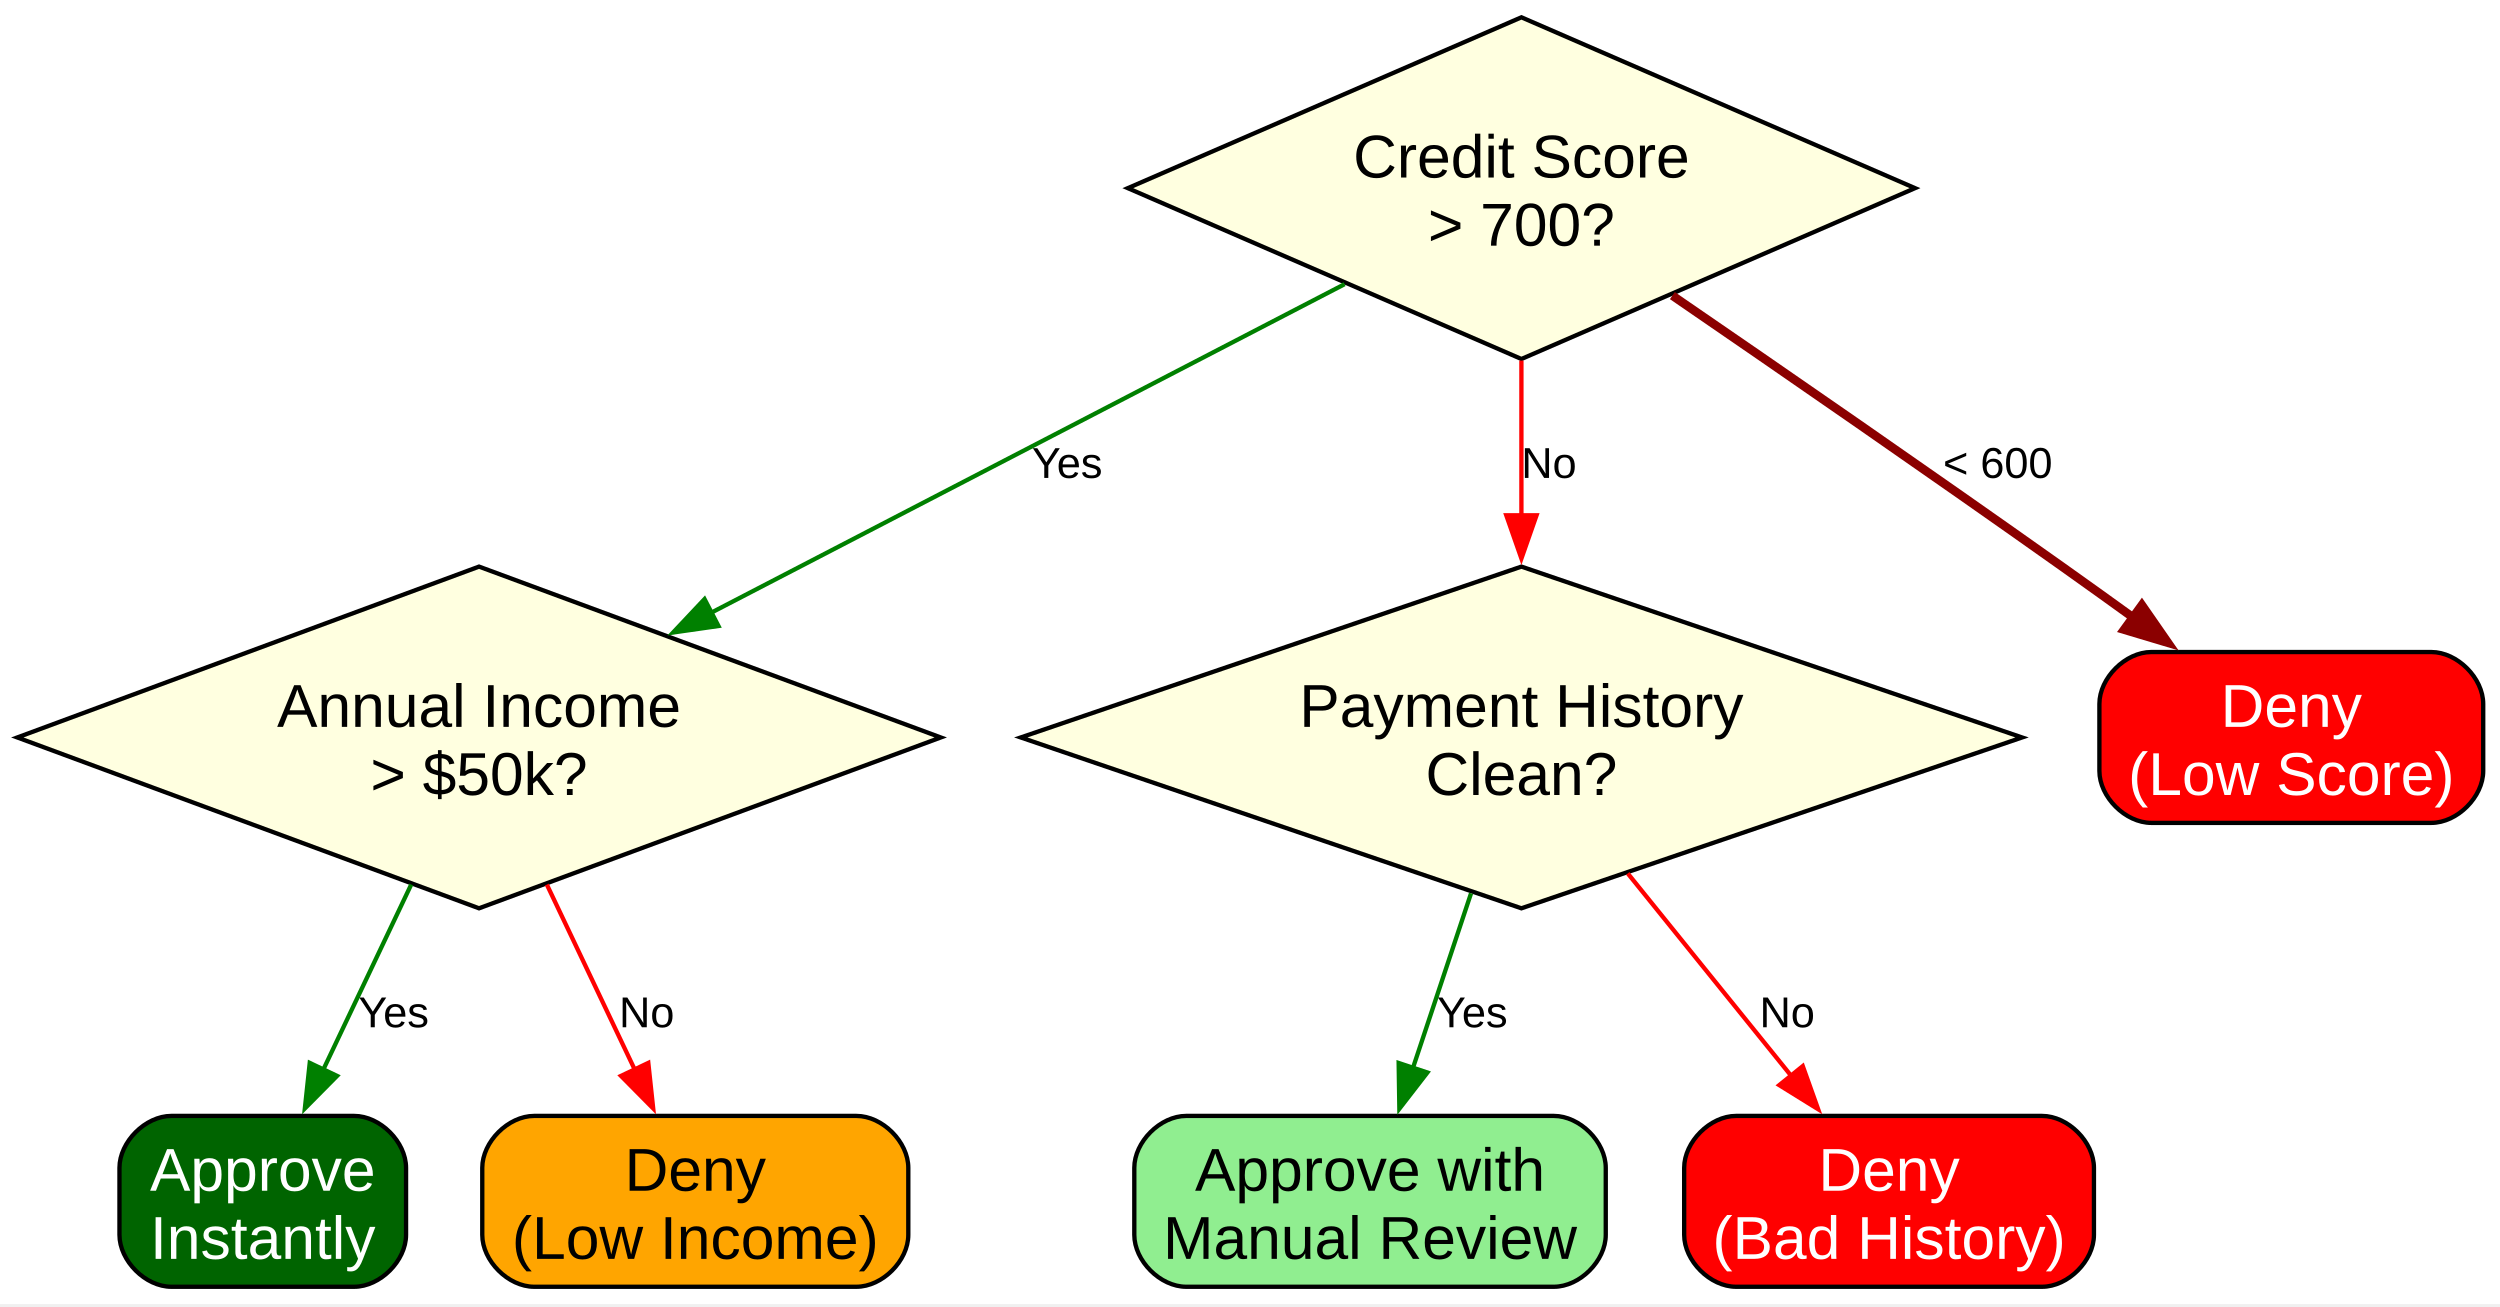
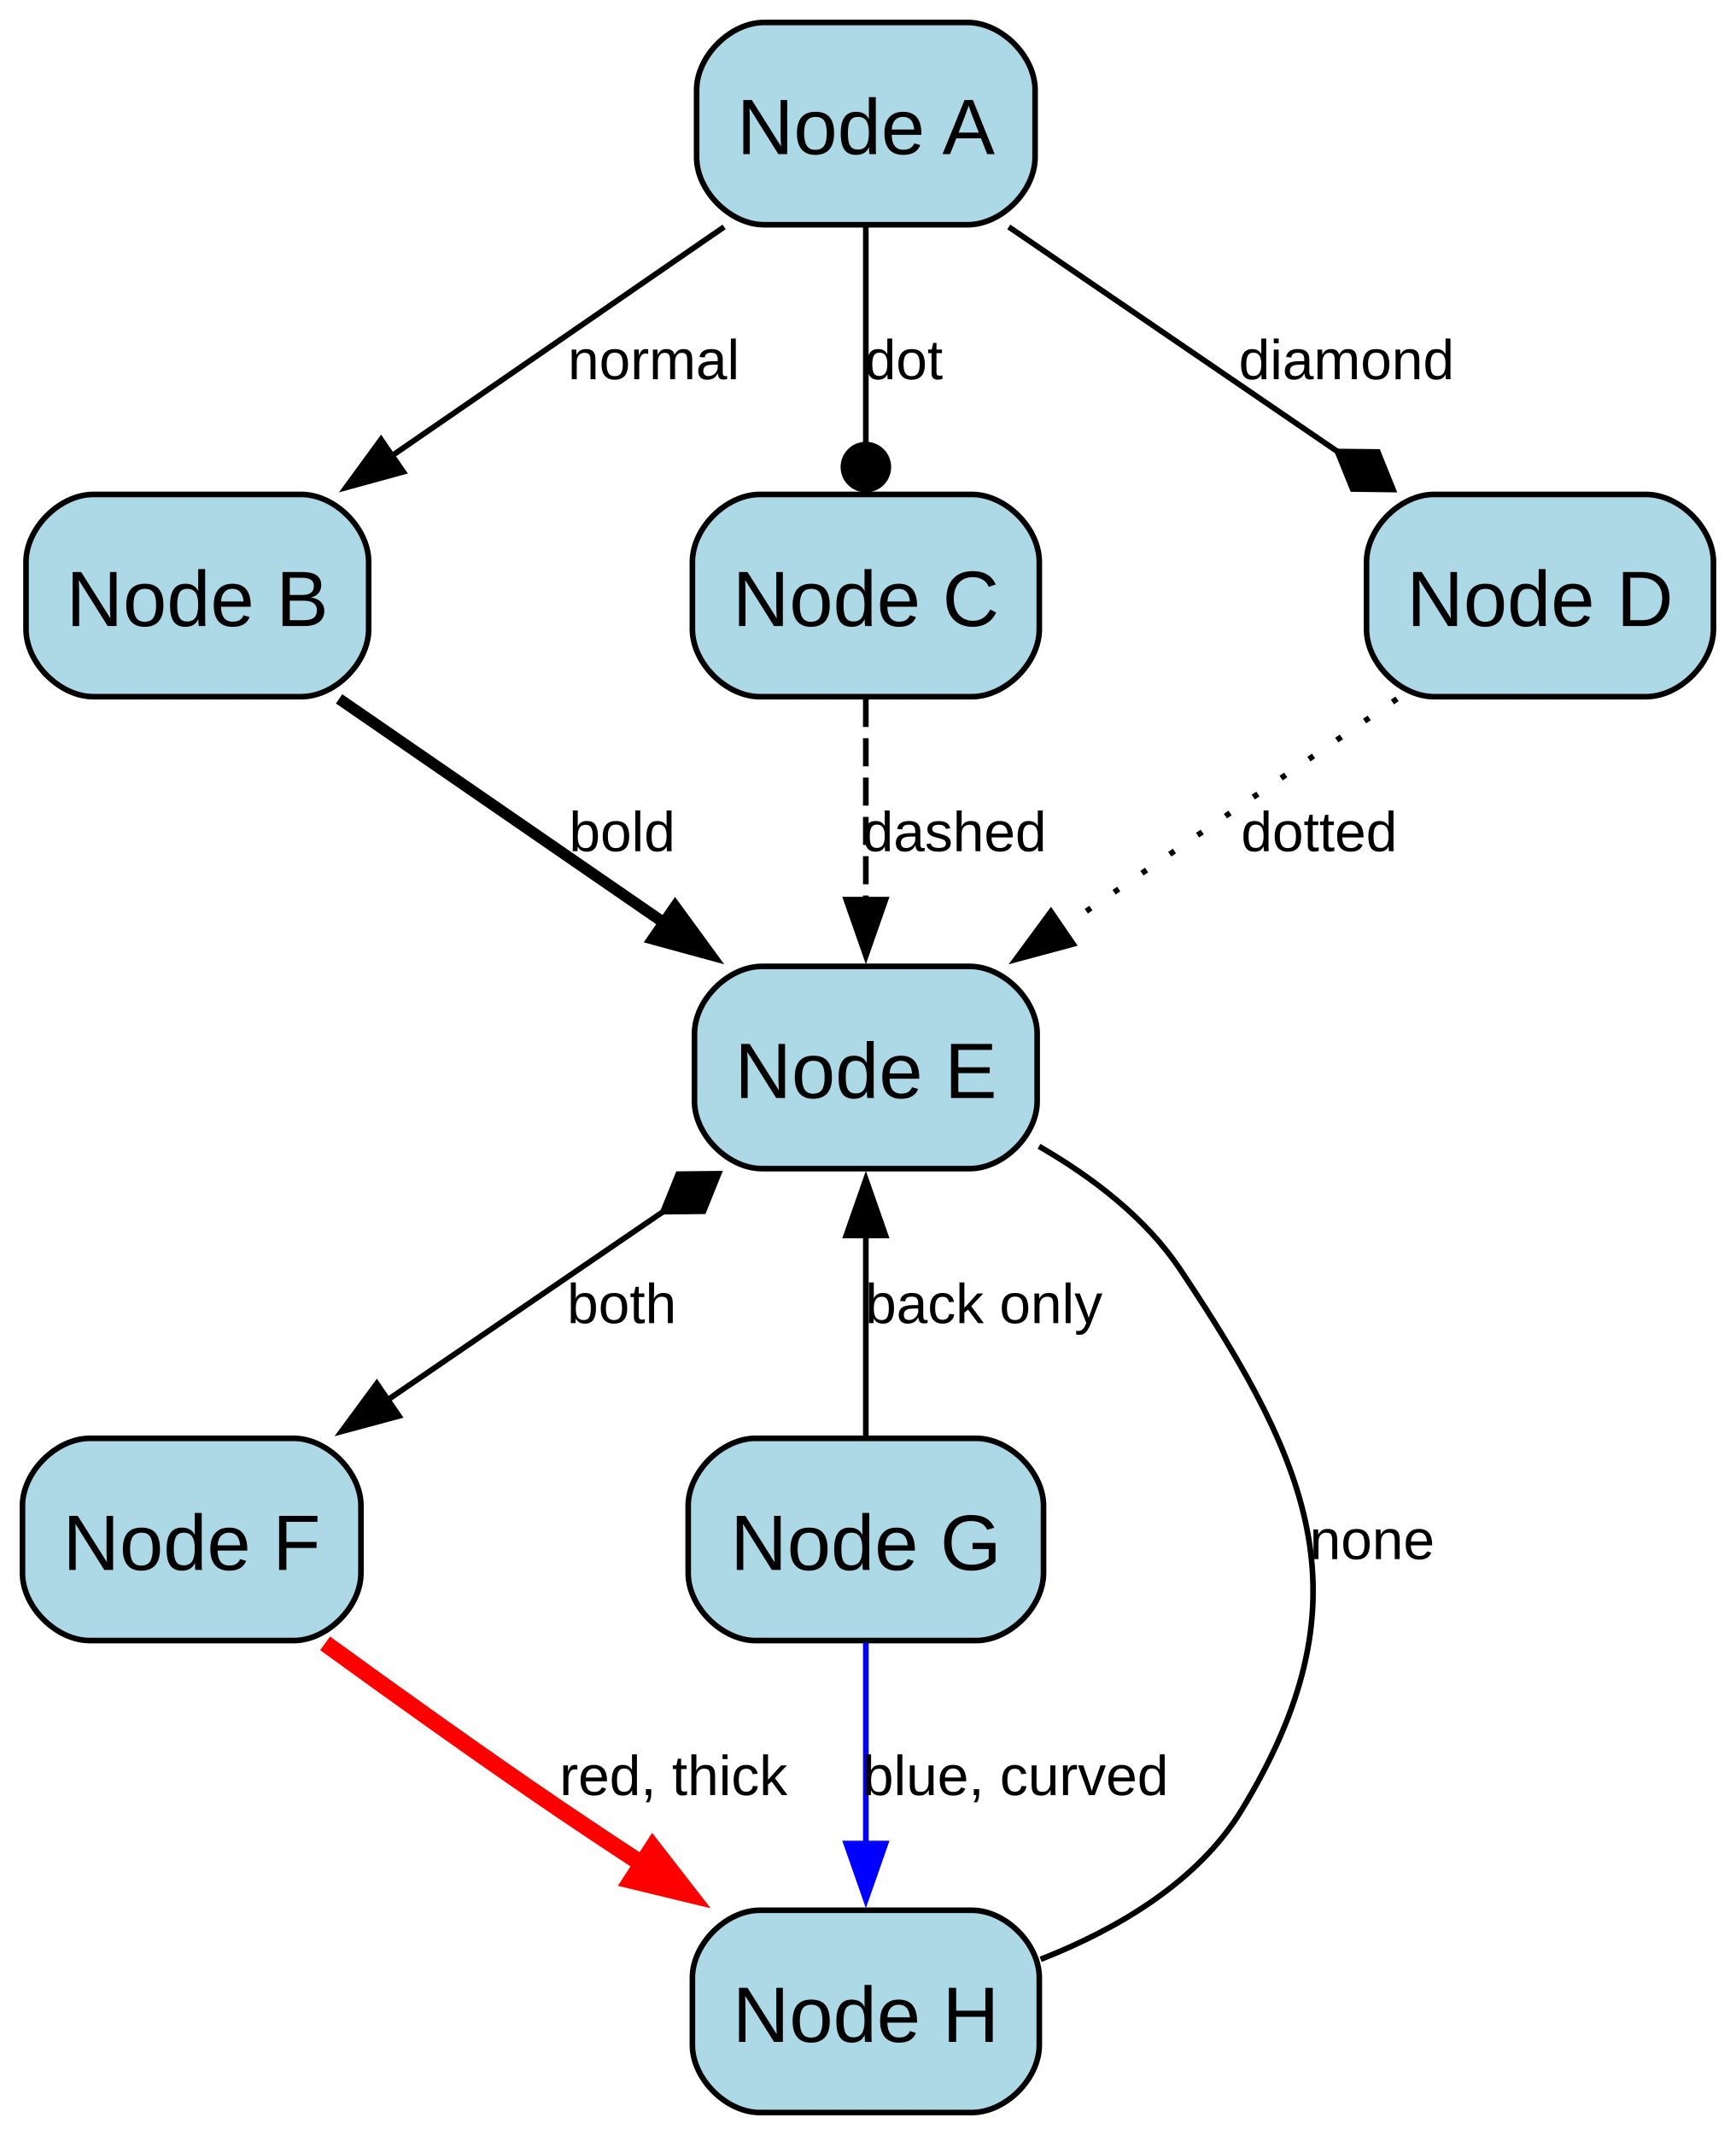
- <svg xmlns="http://www.w3.org/2000/svg" width="578pt" height="302pt" viewBox="0.00 0.00 578.00 302.00">
-   <g id="graph0" class="graph" transform="scale(1 1) rotate(0) translate(4 297.5)">
-     <polygon fill="white" stroke="none" points="-4,4 -4,-297.5 574.12,-297.5 574.12,4 -4,4" />
+ <svg xmlns="http://www.w3.org/2000/svg" width="309pt" height="380pt" viewBox="0.00 0.00 309.00 380.00">
+   <g id="graph0" class="graph" transform="scale(1 1) rotate(0) translate(4 376)">
+     <polygon fill="white" stroke="none" points="-4,4 -4,-376 305,-376 305,4 -4,4" />
    <g id="node1" class="node">
-       <polygon fill="lightyellow" stroke="black" points="347.75,-293.5 256.75,-254 347.75,-214.5 438.75,-254 347.75,-293.5" />
-       <text xml:space="preserve" text-anchor="middle" x="347.75" y="-256.45" font-family="Arial" font-size="14.00">Credit Score</text>
-       <text xml:space="preserve" text-anchor="middle" x="347.75" y="-240.7" font-family="Arial" font-size="14.00">&gt; 700?</text>
+       <path fill="lightblue" stroke="black" d="M168.25,-372C168.25,-372 132,-372 132,-372 126,-372 120,-366 120,-360 120,-360 120,-348 120,-348 120,-342 126,-336 132,-336 132,-336 168.25,-336 168.25,-336 174.25,-336 180.25,-342 180.25,-348 180.25,-348 180.25,-360 180.25,-360 180.25,-366 174.25,-372 168.25,-372" />
+       <text xml:space="preserve" text-anchor="middle" x="150.12" y="-348.57" font-family="Arial" font-size="14.00">Node A</text>
    </g>
    <g id="node2" class="node">
-       <polygon fill="lightyellow" stroke="black" points="106.75,-166.5 0,-127 106.75,-87.5 213.5,-127 106.75,-166.5" />
-       <text xml:space="preserve" text-anchor="middle" x="106.75" y="-129.45" font-family="Arial" font-size="14.00">Annual Income</text>
-       <text xml:space="preserve" text-anchor="middle" x="106.75" y="-113.7" font-family="Arial" font-size="14.00">&gt; $50k?</text>
+       <path fill="lightblue" stroke="black" d="M49.62,-288C49.62,-288 12.62,-288 12.62,-288 6.62,-288 0.63,-282 0.63,-276 0.63,-276 0.63,-264 0.63,-264 0.63,-258 6.63,-252 12.63,-252 12.63,-252 49.62,-252 49.62,-252 55.62,-252 61.62,-258 61.62,-264 61.62,-264 61.62,-276 61.62,-276 61.62,-282 55.62,-288 49.62,-288" />
+       <text xml:space="preserve" text-anchor="middle" x="31.12" y="-264.57" font-family="Arial" font-size="14.00">Node B</text>
    </g>
    <g id="edge1" class="edge">
-       <path fill="none" stroke="green" d="M306.87,-231.8C266.5,-210.86 204.56,-178.73 160.29,-155.77" />
-       <polygon fill="green" stroke="green" points="162.11,-152.77 151.62,-151.27 158.89,-158.99 162.11,-152.77" />
-       <text xml:space="preserve" text-anchor="middle" x="242.73" y="-187" font-family="Arial" font-size="10.00">Yes</text>
+       <path fill="none" stroke="black" d="M124.89,-335.61C107.69,-323.76 84.7,-307.92 65.79,-294.89" />
+       <polygon fill="black" stroke="black" points="67.79,-292.02 57.57,-289.22 63.82,-297.78 67.79,-292.02" />
+       <text xml:space="preserve" text-anchor="middle" x="112.37" y="-308.5" font-family="Arial" font-size="10.00">normal</text>
    </g>
    <g id="node3" class="node">
-       <polygon fill="lightyellow" stroke="black" points="347.75,-166.5 232,-127 347.75,-87.5 463.5,-127 347.75,-166.5" />
-       <text xml:space="preserve" text-anchor="middle" x="347.75" y="-129.45" font-family="Arial" font-size="14.00">Payment History</text>
-       <text xml:space="preserve" text-anchor="middle" x="347.75" y="-113.7" font-family="Arial" font-size="14.00">Clean?</text>
+       <path fill="lightblue" stroke="black" d="M169,-288C169,-288 131.25,-288 131.25,-288 125.25,-288 119.25,-282 119.25,-276 119.25,-276 119.25,-264 119.25,-264 119.25,-258 125.25,-252 131.25,-252 131.25,-252 169,-252 169,-252 175,-252 181,-258 181,-264 181,-264 181,-276 181,-276 181,-282 175,-288 169,-288" />
+       <text xml:space="preserve" text-anchor="middle" x="150.12" y="-264.57" font-family="Arial" font-size="14.00">Node C</text>
    </g>
    <g id="edge2" class="edge">
-       <path fill="none" stroke="red" d="M347.75,-214.13C347.75,-202.73 347.75,-190.09 347.75,-178.09" />
-       <polygon fill="red" stroke="red" points="351.25,-178.36 347.75,-168.36 344.25,-178.36 351.25,-178.36" />
-       <text xml:space="preserve" text-anchor="middle" x="354.12" y="-187" font-family="Arial" font-size="10.00">No</text>
+       <path fill="none" stroke="black" d="M150.12,-335.61C150.12,-324.41 150.12,-309.65 150.12,-297.06" />
+       <ellipse fill="black" stroke="black" cx="150.13" cy="-292.87" rx="4" ry="4" />
+       <text xml:space="preserve" text-anchor="middle" x="156.88" y="-308.5" font-family="Arial" font-size="10.00">dot</text>
+     </g>
+     <g id="node4" class="node">
+       <path fill="lightblue" stroke="black" d="M289,-288C289,-288 251.25,-288 251.25,-288 245.25,-288 239.25,-282 239.25,-276 239.25,-276 239.25,-264 239.25,-264 239.25,-258 245.25,-252 251.25,-252 251.25,-252 289,-252 289,-252 295,-252 301,-258 301,-264 301,-264 301,-276 301,-276 301,-282 295,-288 289,-288" />
+       <text xml:space="preserve" text-anchor="middle" x="270.12" y="-264.57" font-family="Arial" font-size="14.00">Node D</text>
+     </g>
+     <g id="edge3" class="edge">
+       <path fill="none" stroke="black" d="M175.57,-335.61C192.6,-323.98 215.25,-308.5 234.11,-295.61" />
+       <polygon fill="black" stroke="black" points="234.06,-295.64 236.76,-288.96 243.97,-288.87 241.27,-295.56 234.06,-295.64" />
+       <text xml:space="preserve" text-anchor="middle" x="235.68" y="-308.5" font-family="Arial" font-size="10.00">diamond</text>
+     </g>
+     <g id="node5" class="node">
+       <path fill="lightblue" stroke="black" d="M168.62,-204C168.62,-204 131.62,-204 131.62,-204 125.62,-204 119.62,-198 119.62,-192 119.62,-192 119.62,-180 119.62,-180 119.62,-174 125.62,-168 131.62,-168 131.62,-168 168.62,-168 168.62,-168 174.62,-168 180.62,-174 180.62,-180 180.62,-180 180.62,-192 180.62,-192 180.62,-198 174.62,-204 168.62,-204" />
+       <text xml:space="preserve" text-anchor="middle" x="150.12" y="-180.57" font-family="Arial" font-size="14.00">Node E</text>
+     </g>
+     <g id="edge4" class="edge">
+       <path fill="none" stroke="black" stroke-width="2" d="M56.36,-251.61C73.24,-239.98 95.71,-224.5 114.41,-211.61" />
+       <polygon fill="black" stroke="black" stroke-width="2" points="116.18,-214.64 122.43,-206.08 112.21,-208.87 116.18,-214.64" />
+       <text xml:space="preserve" text-anchor="middle" x="106.75" y="-224.5" font-family="Arial" font-size="10.00">bold</text>
+     </g>
+     <g id="edge5" class="edge">
+       <path fill="none" stroke="black" stroke-dasharray="5,2" d="M150.12,-251.61C150.12,-241.17 150.12,-227.64 150.12,-215.66" />
+       <polygon fill="black" stroke="black" points="153.63,-215.88 150.13,-205.88 146.63,-215.88 153.63,-215.88" />
+       <text xml:space="preserve" text-anchor="middle" x="165.88" y="-224.5" font-family="Arial" font-size="10.00">dashed</text>
+     </g>
+     <g id="edge6" class="edge">
+       <path fill="none" stroke="black" stroke-dasharray="1,5" d="M244.68,-251.61C227.25,-239.71 203.94,-223.77 184.82,-210.71" />
+       <polygon fill="black" stroke="black" points="187.02,-207.97 176.79,-205.22 183.07,-213.75 187.02,-207.97" />
+       <text xml:space="preserve" text-anchor="middle" x="230.81" y="-224.5" font-family="Arial" font-size="10.00">dotted</text>
+     </g>
+     <g id="node6" class="node">
+       <path fill="lightblue" stroke="black" d="M48.25,-120C48.25,-120 12,-120 12,-120 6,-120 0,-114 0,-108 0,-108 0,-96 0,-96 0,-90 6,-84 12,-84 12,-84 48.25,-84 48.25,-84 54.25,-84 60.25,-90 60.25,-96 60.25,-96 60.25,-108 60.25,-108 60.25,-114 54.25,-120 48.25,-120" />
+       <text xml:space="preserve" text-anchor="middle" x="30.12" y="-96.58" font-family="Arial" font-size="14.00">Node F</text>
+     </g>
+     <g id="edge7" class="edge">
+       <path fill="none" stroke="black" d="M114.07,-160.36C98.45,-149.69 80.23,-137.24 64.76,-126.67" />
+       <polygon fill="black" stroke="black" points="114.02,-160.33 121.23,-160.41 123.93,-167.1 116.72,-167.02 114.02,-160.33" />
+       <polygon fill="black" stroke="black" points="67.02,-123.97 56.79,-121.22 63.07,-129.75 67.02,-123.97" />
+       <text xml:space="preserve" text-anchor="middle" x="106.68" y="-140.5" font-family="Arial" font-size="10.00">both</text>
+     </g>
+     <g id="node7" class="node">
+       <path fill="lightblue" stroke="black" d="M169.75,-120C169.75,-120 130.5,-120 130.5,-120 124.5,-120 118.5,-114 118.5,-108 118.5,-108 118.5,-96 118.5,-96 118.5,-90 124.5,-84 130.5,-84 130.5,-84 169.75,-84 169.75,-84 175.75,-84 181.75,-90 181.75,-96 181.75,-96 181.75,-108 181.75,-108 181.75,-114 175.75,-120 169.75,-120" />
+       <text xml:space="preserve" text-anchor="middle" x="150.12" y="-96.58" font-family="Arial" font-size="14.00">Node G</text>
+     </g>
+     <g id="edge8" class="edge">
+       <path fill="none" stroke="black" d="M150.12,-156.31C150.12,-144.33 150.12,-130.8 150.12,-120.37" />
+       <polygon fill="black" stroke="black" points="146.63,-156.1 150.13,-166.1 153.63,-156.1 146.63,-156.1" />
+       <text xml:space="preserve" text-anchor="middle" x="171.12" y="-140.5" font-family="Arial" font-size="10.00">back only</text>
    </g>
    <g id="node8" class="node">
-       <path fill="red" stroke="black" d="M558.12,-146.75C558.12,-146.75 493.38,-146.75 493.38,-146.75 487.38,-146.75 481.38,-140.75 481.38,-134.75 481.38,-134.75 481.38,-119.25 481.38,-119.25 481.38,-113.25 487.38,-107.25 493.38,-107.25 493.38,-107.25 558.12,-107.25 558.12,-107.25 564.12,-107.25 570.12,-113.25 570.12,-119.25 570.12,-119.25 570.12,-134.75 570.12,-134.75 570.12,-140.75 564.12,-146.75 558.12,-146.75" />
-       <text xml:space="preserve" text-anchor="middle" x="525.75" y="-129.45" font-family="Arial" font-size="14.00" fill="white">Deny</text>
-       <text xml:space="preserve" text-anchor="middle" x="525.75" y="-113.7" font-family="Arial" font-size="14.00" fill="white">(Low Score)</text>
+       <path fill="lightblue" stroke="black" d="M169,-36C169,-36 131.25,-36 131.25,-36 125.25,-36 119.25,-30 119.25,-24 119.25,-24 119.25,-12 119.25,-12 119.25,-6 125.25,0 131.25,0 131.25,0 169,0 169,0 175,0 181,-6 181,-12 181,-12 181,-24 181,-24 181,-30 175,-36 169,-36" />
+       <text xml:space="preserve" text-anchor="middle" x="150.12" y="-12.57" font-family="Arial" font-size="14.00">Node H</text>
    </g>
-     <g id="edge7" class="edge">
-       <path fill="none" stroke="darkred" stroke-width="2" d="M382.65,-229.16C407.81,-211.91 442.5,-187.95 472.75,-166.5 478.53,-162.4 484.64,-158.01 490.58,-153.72" />
-       <polygon fill="darkred" stroke="darkred" stroke-width="2" points="491.2,-157.6 497.24,-148.89 487.09,-151.93 491.2,-157.6" />
-       <text xml:space="preserve" text-anchor="middle" x="457.88" y="-187" font-family="Arial" font-size="10.00">&lt; 600</text>
+     <g id="edge9" class="edge">
+       <path fill="none" stroke="black" d="M180.95,-171.97C190.41,-166.51 199.95,-159.25 206.12,-150 229.97,-114.28 239.38,-90.73 217.12,-54 209.24,-40.98 194.74,-32.57 181.24,-27.27" />
+       <text xml:space="preserve" text-anchor="middle" x="240.24" y="-98.5" font-family="Arial" font-size="10.00">none</text>
    </g>
-     <g id="node4" class="node">
-       <path fill="darkgreen" stroke="black" d="M77.88,-39.5C77.88,-39.5 35.62,-39.5 35.62,-39.5 29.62,-39.5 23.62,-33.5 23.62,-27.5 23.62,-27.5 23.62,-12 23.62,-12 23.62,-6 29.62,0 35.62,0 35.62,0 77.88,0 77.88,0 83.88,0 89.88,-6 89.88,-12 89.88,-12 89.88,-27.5 89.88,-27.5 89.88,-33.5 83.88,-39.5 77.88,-39.5" />
-       <text xml:space="preserve" text-anchor="middle" x="56.75" y="-22.2" font-family="Arial" font-size="14.00" fill="white">Approve</text>
-       <text xml:space="preserve" text-anchor="middle" x="56.75" y="-6.45" font-family="Arial" font-size="14.00" fill="white">Instantly</text>
+     <g id="edge10" class="edge">
+       <path fill="none" stroke="red" stroke-width="3" d="M53.87,-83.51C66.22,-74.54 81.62,-63.52 95.62,-54 100.36,-50.79 105.36,-47.47 110.34,-44.21" />
+       <polygon fill="red" stroke="red" stroke-width="3" points="112.19,-47.19 118.69,-38.82 108.39,-41.31 112.19,-47.19" />
+       <text xml:space="preserve" text-anchor="middle" x="115.88" y="-56.5" font-family="Arial" font-size="10.00">red, thick</text>
    </g>
-     <g id="edge3" class="edge">
-       <path fill="none" stroke="green" d="M91.07,-92.99C84.51,-79.19 76.96,-63.3 70.62,-49.94" />
-       <polygon fill="green" stroke="green" points="73.93,-48.75 66.48,-41.22 67.61,-51.76 73.93,-48.75" />
-       <text xml:space="preserve" text-anchor="middle" x="87.01" y="-60" font-family="Arial" font-size="10.00">Yes</text>
-     </g>
-     <g id="node6" class="node">
-       <path fill="orange" stroke="black" d="M194,-39.5C194,-39.5 119.5,-39.5 119.5,-39.5 113.5,-39.5 107.5,-33.5 107.5,-27.5 107.5,-27.5 107.5,-12 107.5,-12 107.5,-6 113.5,0 119.5,0 119.5,0 194,0 194,0 200,0 206,-6 206,-12 206,-12 206,-27.5 206,-27.5 206,-33.5 200,-39.5 194,-39.5" />
-       <text xml:space="preserve" text-anchor="middle" x="156.75" y="-22.2" font-family="Arial" font-size="14.00">Deny</text>
-       <text xml:space="preserve" text-anchor="middle" x="156.75" y="-6.45" font-family="Arial" font-size="14.00">(Low Income)</text>
-     </g>
-     <g id="edge4" class="edge">
-       <path fill="none" stroke="red" d="M122.43,-92.99C128.99,-79.19 136.54,-63.3 142.88,-49.94" />
-       <polygon fill="red" stroke="red" points="145.89,-51.76 147.02,-41.22 139.57,-48.75 145.89,-51.76" />
-       <text xml:space="preserve" text-anchor="middle" x="145.52" y="-60" font-family="Arial" font-size="10.00">No</text>
-     </g>
-     <g id="node5" class="node">
-       <path fill="lightgreen" stroke="black" d="M355.25,-39.5C355.25,-39.5 270.25,-39.5 270.25,-39.5 264.25,-39.5 258.25,-33.5 258.25,-27.5 258.25,-27.5 258.25,-12 258.25,-12 258.25,-6 264.25,0 270.25,0 270.25,0 355.25,0 355.25,0 361.25,0 367.25,-6 367.25,-12 367.25,-12 367.25,-27.5 367.25,-27.5 367.25,-33.5 361.25,-39.5 355.25,-39.5" />
-       <text xml:space="preserve" text-anchor="middle" x="312.75" y="-22.2" font-family="Arial" font-size="14.00">Approve with</text>
-       <text xml:space="preserve" text-anchor="middle" x="312.75" y="-6.45" font-family="Arial" font-size="14.00">Manual Review</text>
-     </g>
-     <g id="edge5" class="edge">
-       <path fill="none" stroke="green" d="M336.1,-90.95C331.74,-77.86 326.84,-63.12 322.66,-50.55" />
-       <polygon fill="green" stroke="green" points="326.01,-49.53 319.53,-41.15 319.37,-51.74 326.01,-49.53" />
-       <text xml:space="preserve" text-anchor="middle" x="336.4" y="-60" font-family="Arial" font-size="10.00">Yes</text>
-     </g>
-     <g id="node7" class="node">
-       <path fill="red" stroke="black" d="M468.12,-39.5C468.12,-39.5 397.38,-39.5 397.38,-39.5 391.38,-39.5 385.38,-33.5 385.38,-27.5 385.38,-27.5 385.38,-12 385.38,-12 385.38,-6 391.38,0 397.38,0 397.38,0 468.12,0 468.12,0 474.12,0 480.12,-6 480.12,-12 480.12,-12 480.12,-27.5 480.12,-27.5 480.12,-33.5 474.12,-39.5 468.12,-39.5" />
-       <text xml:space="preserve" text-anchor="middle" x="432.75" y="-22.2" font-family="Arial" font-size="14.00" fill="white">Deny</text>
-       <text xml:space="preserve" text-anchor="middle" x="432.75" y="-6.45" font-family="Arial" font-size="14.00" fill="white">(Bad History)</text>
-     </g>
-     <g id="edge6" class="edge">
-       <path fill="none" stroke="red" d="M372.34,-95.56C384.24,-80.82 398.44,-63.23 410.08,-48.82" />
-       <polygon fill="red" stroke="red" points="412.8,-51.02 416.36,-41.04 407.36,-46.62 412.8,-51.02" />
-       <text xml:space="preserve" text-anchor="middle" x="409.2" y="-60" font-family="Arial" font-size="10.00">No</text>
+     <g id="edge11" class="edge">
+       <path fill="none" stroke="blue" d="M150.12,-83.61C150.12,-73.17 150.12,-59.64 150.12,-47.66" />
+       <polygon fill="blue" stroke="blue" points="153.63,-47.88 150.13,-37.88 146.63,-47.88 153.63,-47.88" />
+       <text xml:space="preserve" text-anchor="middle" x="176.75" y="-56.5" font-family="Arial" font-size="10.00">blue, curved</text>
    </g>
  </g>
</svg>
